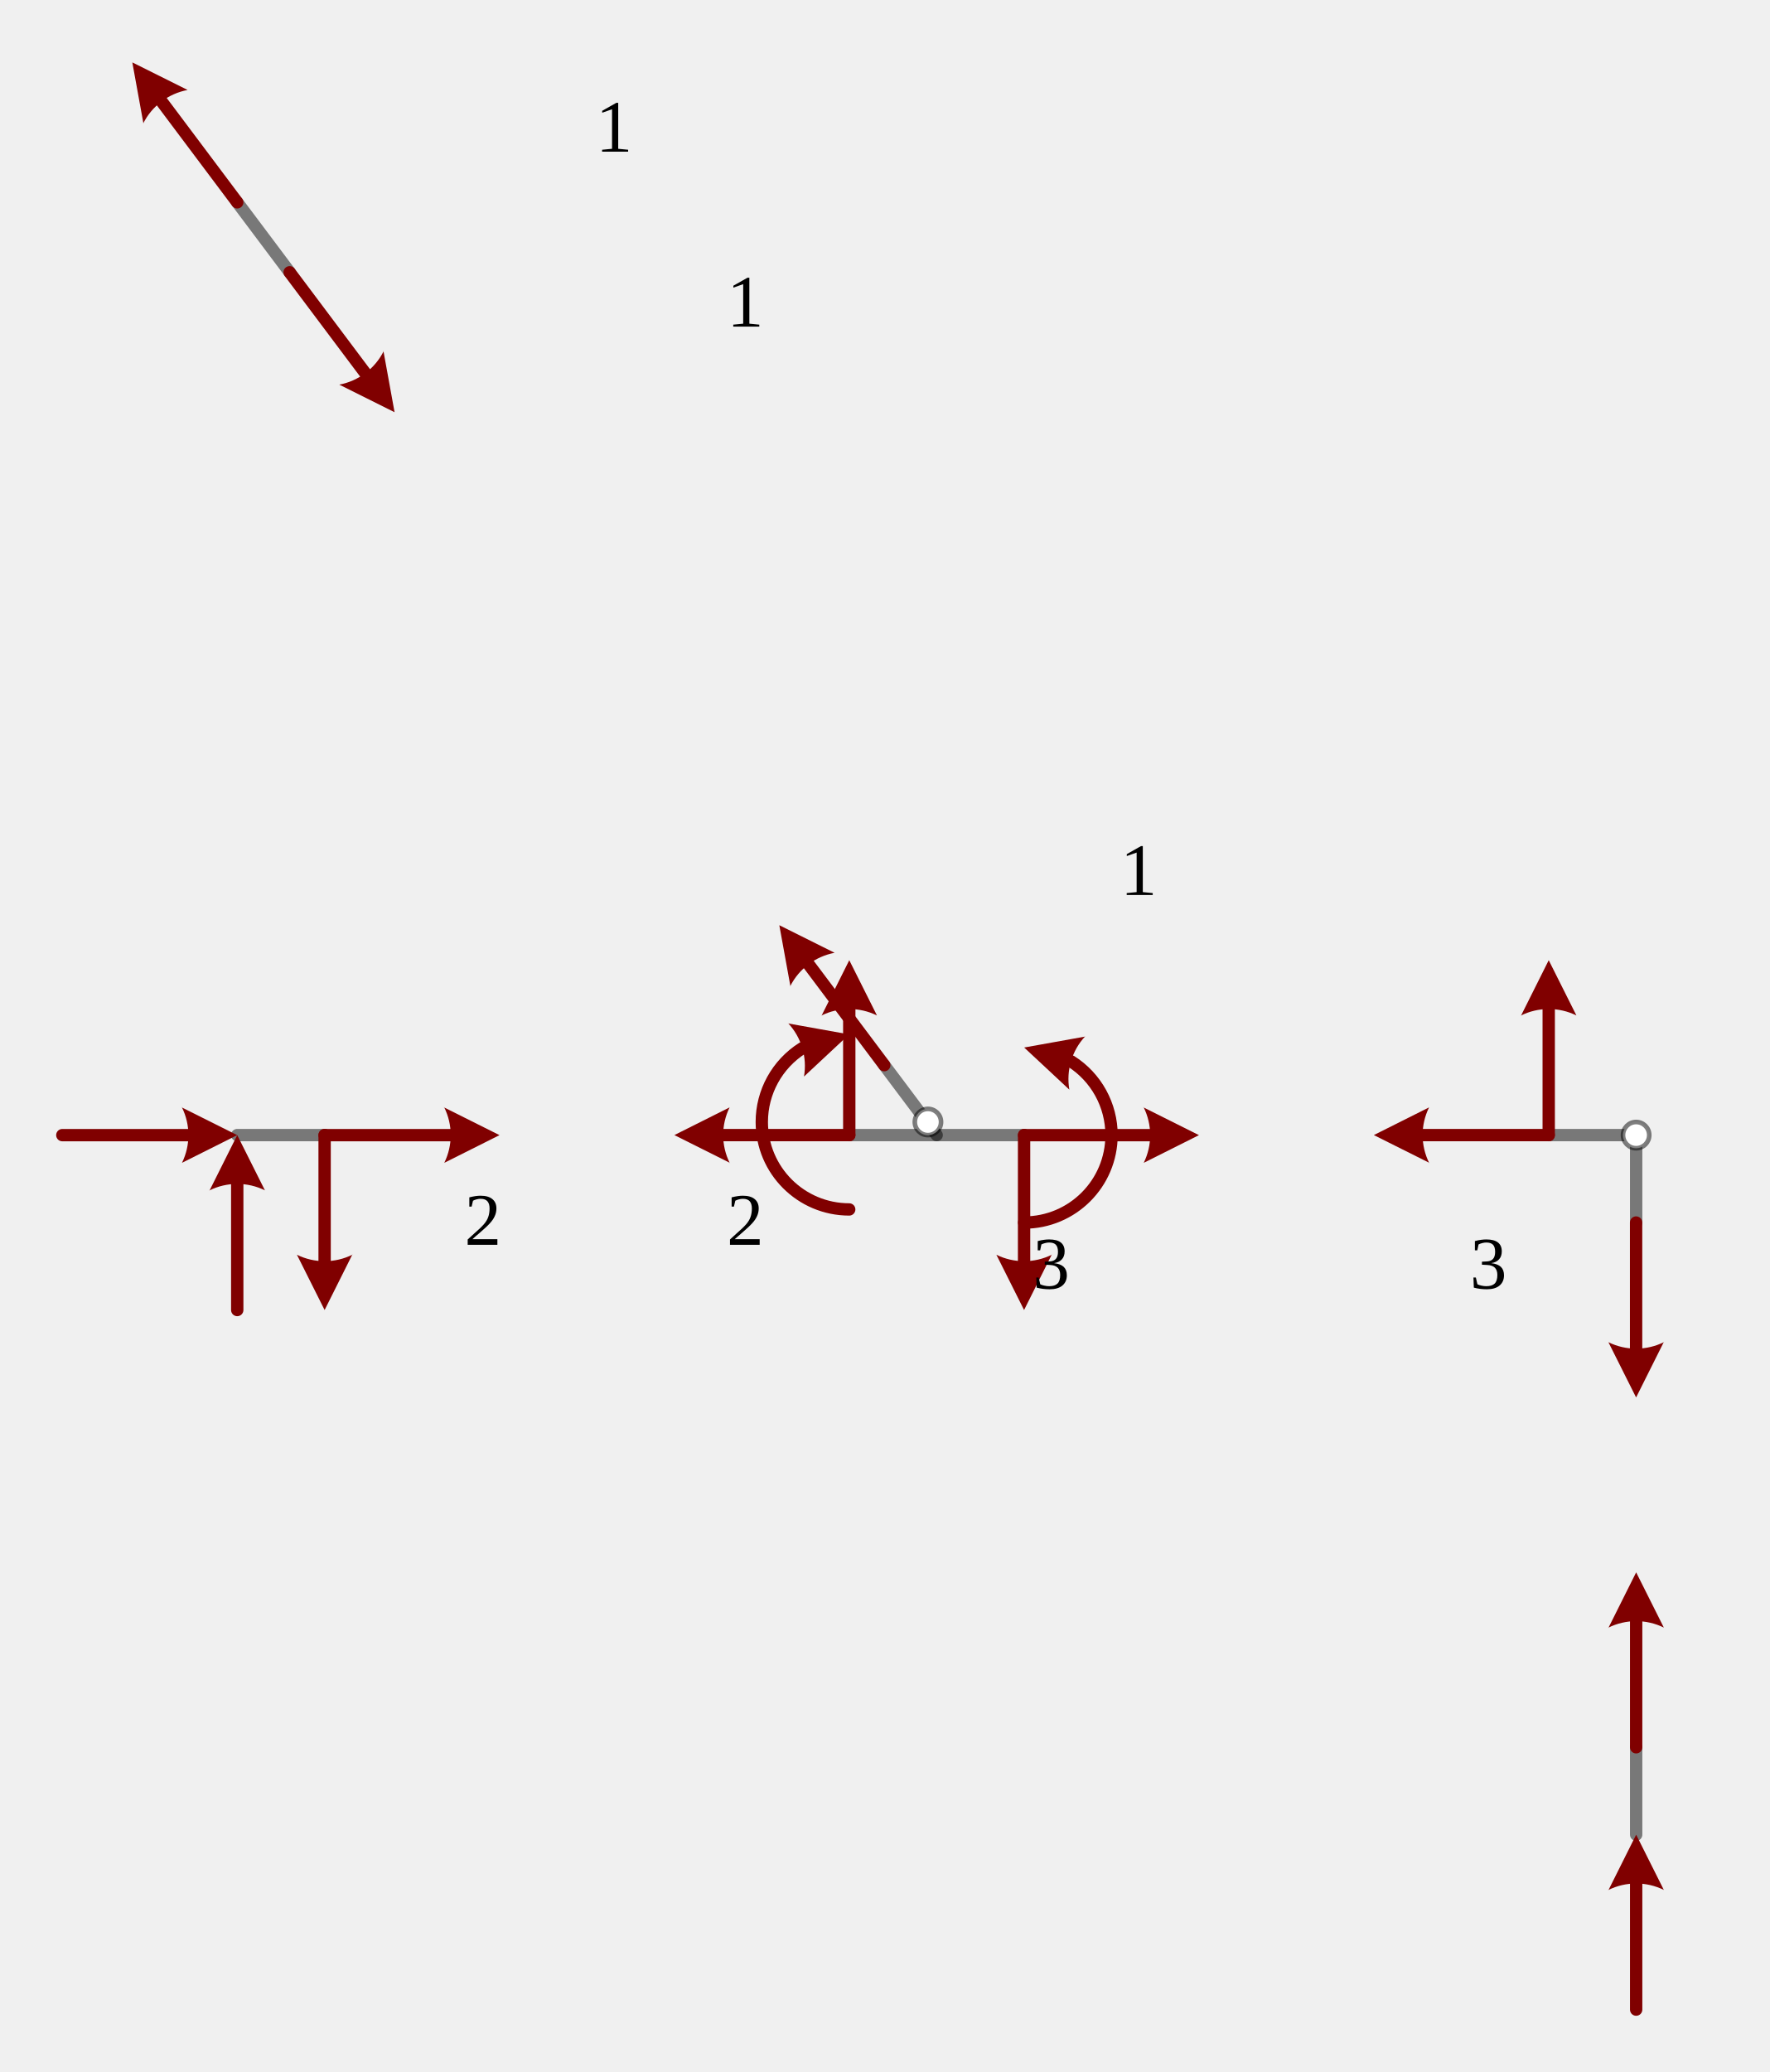
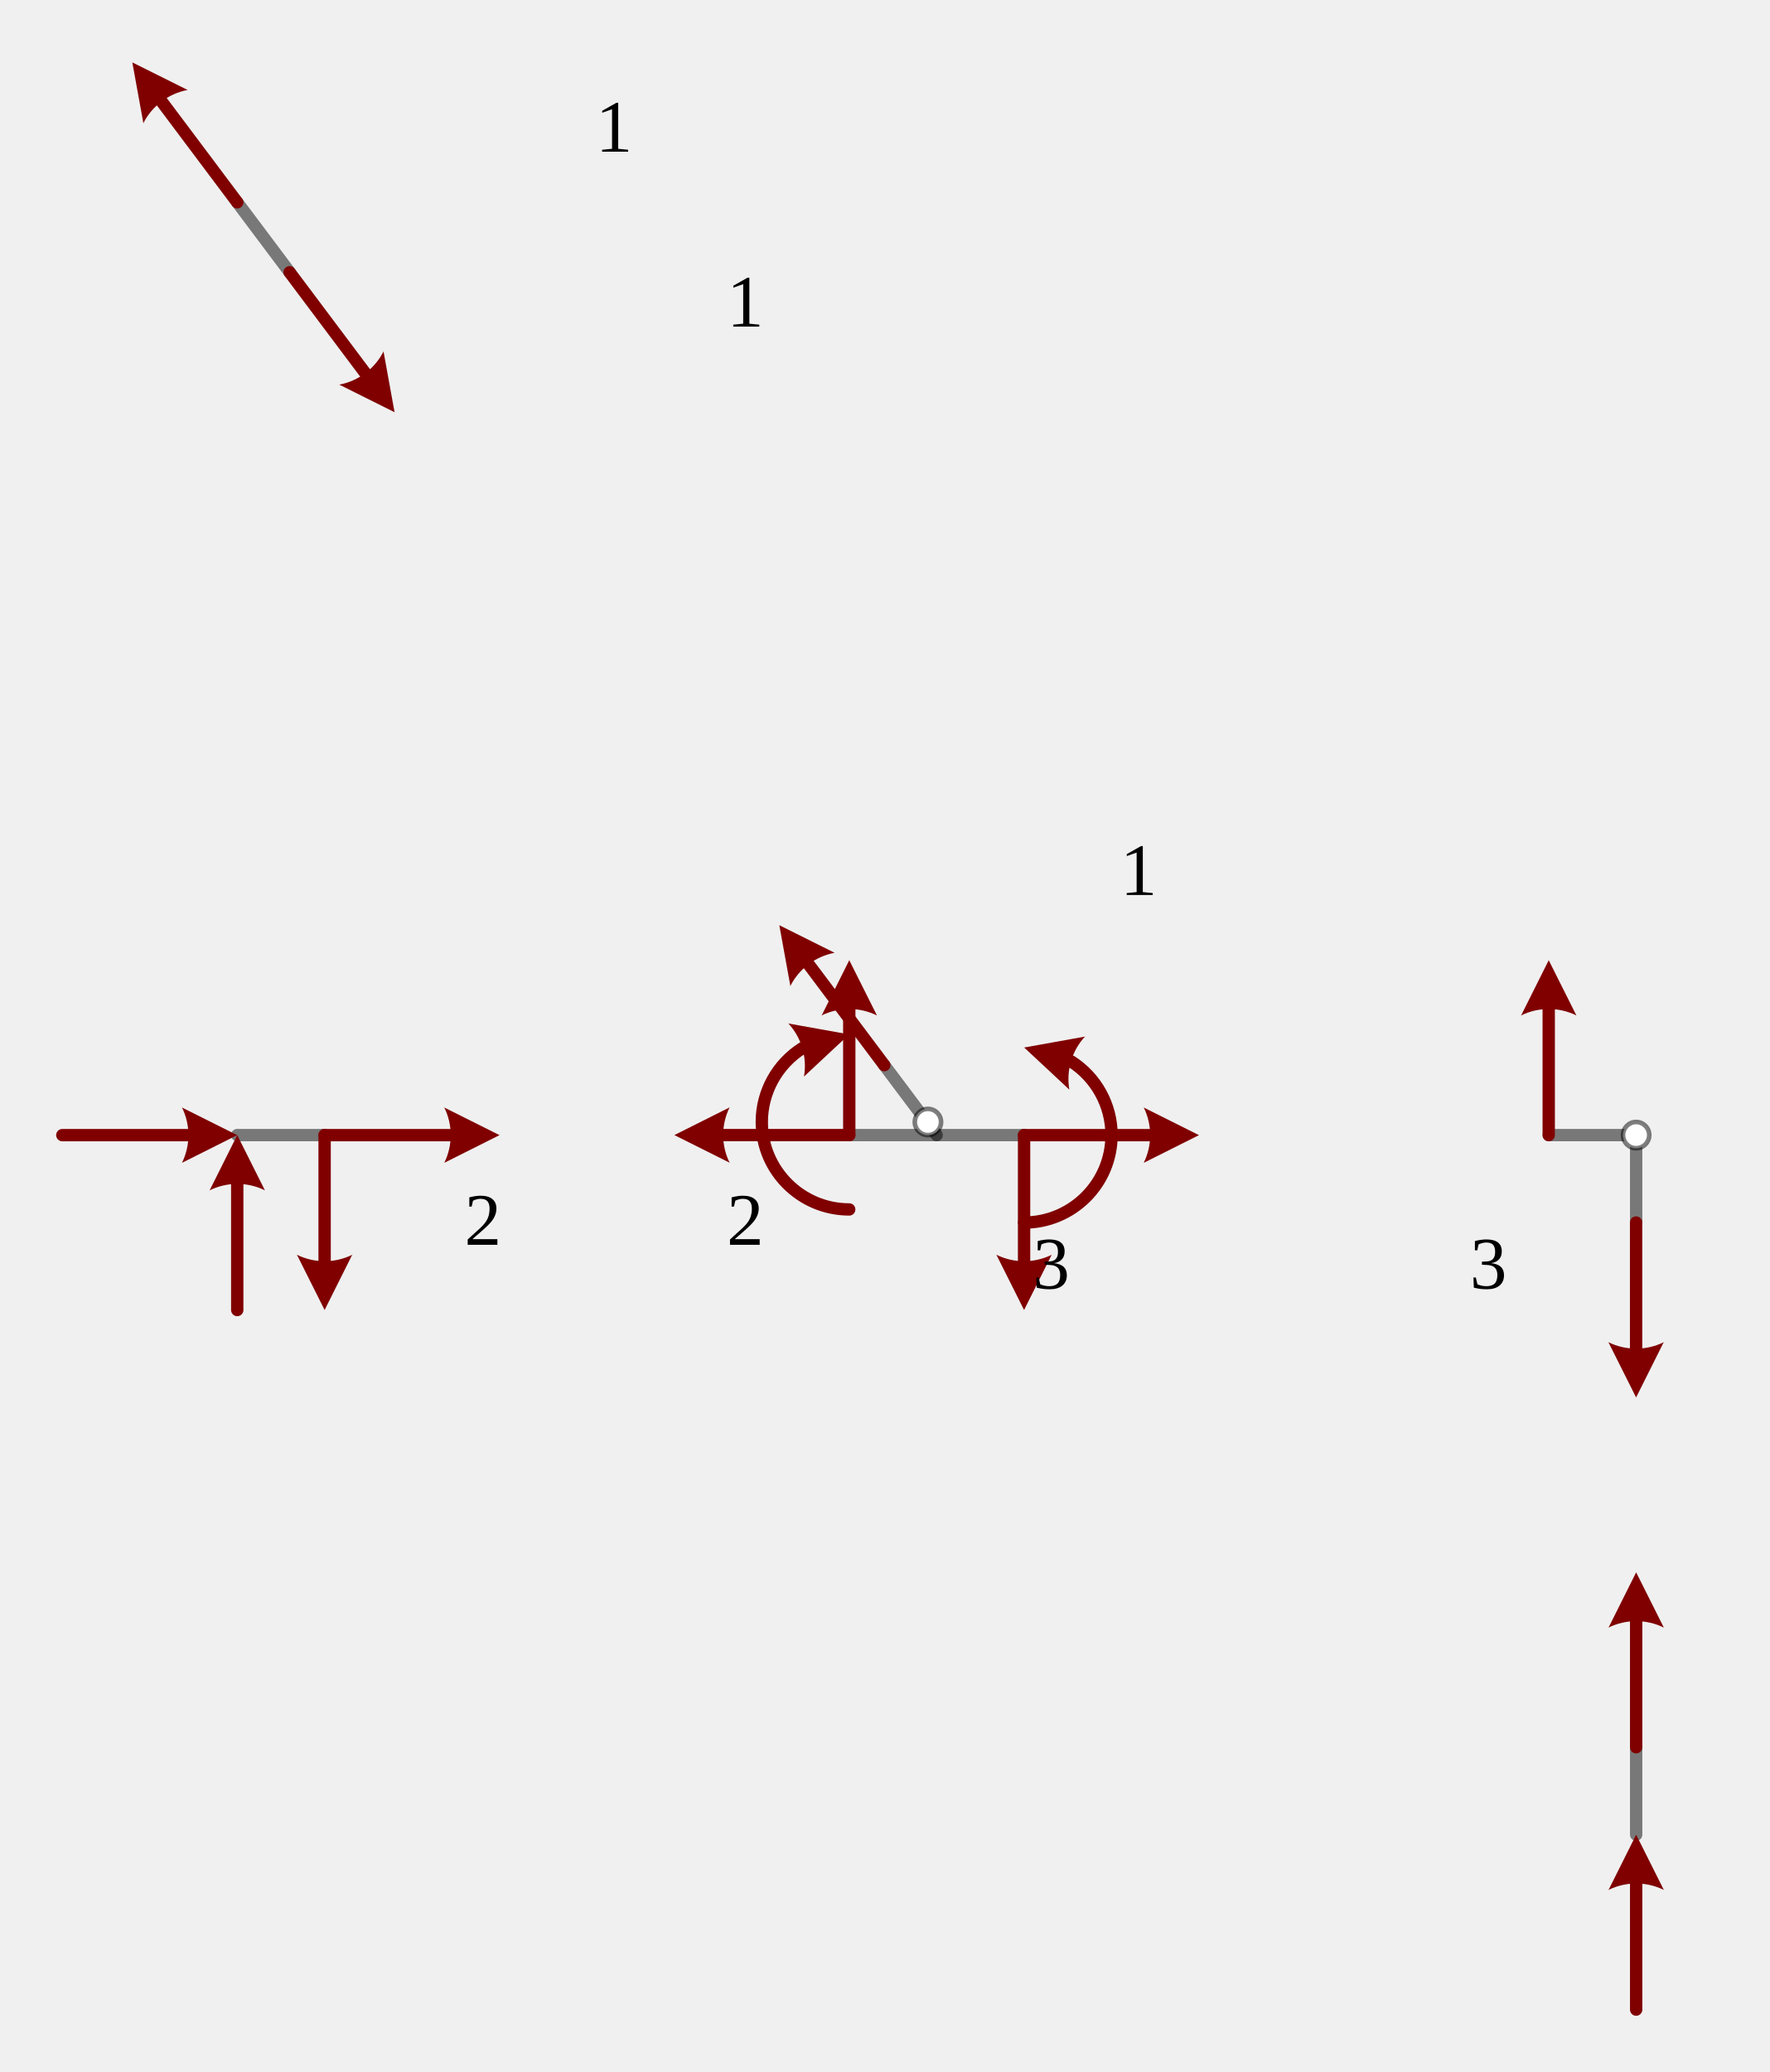
<svg xmlns="http://www.w3.org/2000/svg" xmlns:ns1="http://schemas.microsoft.com/visio/2003/SVGExtensions/" xmlns:xlink="http://www.w3.org/1999/xlink" width="3.984in" height="4.664in" viewBox="0 0 286.86 335.805" xml:space="preserve" color-interpolation-filters="sRGB" class="st8">
  <ns1:documentProperties ns1:langID="1043" ns1:metric="true" ns1:viewMarkup="false" />
  <style type="text/css">
	
		.st1 {stroke:#000000;stroke-linecap:round;stroke-linejoin:round;stroke-opacity:0.5;stroke-width:2}
		.st2 {fill:#ffffff;stroke:#000000;stroke-linecap:round;stroke-linejoin:round;stroke-opacity:0.5;stroke-width:0.75}
		.st3 {marker-start:url(#mrkr5-31);stroke:#800000;stroke-linecap:round;stroke-linejoin:round;stroke-width:2}
		.st4 {fill:#800000;fill-opacity:1;stroke:#800000;stroke-opacity:1;stroke-width:0.442}
- 		.st5 {marker-end:url(#mrkr5-112);stroke:#800000;stroke-linecap:round;stroke-linejoin:round;stroke-width:2}
+ 		.st5 {marker-end:url(#mrkr5-107);stroke:#800000;stroke-linecap:round;stroke-linejoin:round;stroke-width:2}
		.st6 {fill:none;stroke:none;stroke-linecap:round;stroke-linejoin:round;stroke-width:0.75}
		.st7 {fill:#000000;font-family:Times New Roman;font-size:1em}
		.st8 {fill:none;fill-rule:evenodd;font-size:12px;overflow:visible;stroke-linecap:square;stroke-miterlimit:3}
	
	</style>
  <defs id="Markers">
    <g id="lend5">
      <path d="M 2 1 L 0 0 L 1.981 -0.993 C 1.672 -0.365 1.673 0.373 1.985 1 " style="stroke:none" />
    </g>
    <marker id="mrkr5-31" class="st4" ns1:arrowType="5" ns1:arrowSize="2" ns1:setback="3.775" refX="3.775" orient="auto" markerUnits="strokeWidth" overflow="visible">
      <use xlink:href="#lend5" transform="scale(2.26) " />
    </marker>
-     <marker id="mrkr5-112" class="st4" ns1:arrowType="5" ns1:arrowSize="2" ns1:setback="3.775" refX="-3.775" orient="auto" markerUnits="strokeWidth" overflow="visible">
+     <marker id="mrkr5-107" class="st4" ns1:arrowType="5" ns1:arrowSize="2" ns1:setback="3.775" refX="-3.775" orient="auto" markerUnits="strokeWidth" overflow="visible">
      <use xlink:href="#lend5" transform="scale(-2.26,-2.26) " />
    </marker>
  </defs>
  <g ns1:mID="0" ns1:index="1" ns1:groupContext="foregroundPage">
    <ns1:pageProperties ns1:drawingScale="0.0393701" ns1:pageScale="0.0393701" ns1:drawingUnits="24" ns1:shadowOffsetX="8.50394" ns1:shadowOffsetY="-8.50394" />
    <g id="shape177-1" ns1:mID="177" ns1:groupContext="shape" transform="translate(307.097,-168.699) rotate(53.1301)">
      <path d="M0 335.8 L14.17 335.8" class="st1" />
    </g>
    <g id="shape178-4" ns1:mID="178" ns1:groupContext="shape" transform="translate(38.4535,-151.839)">
      <path d="M0 335.8 L14.17 335.8" class="st1" />
    </g>
    <g id="shape179-7" ns1:mID="179" ns1:groupContext="shape" transform="translate(137.666,-151.839)">
      <path d="M0 335.8 L28.35 335.8" class="st1" />
    </g>
    <g id="shape180-10" ns1:mID="180" ns1:groupContext="shape" transform="translate(411.979,-28.8561) rotate(53.1301)">
      <path d="M0 335.8 L14.17 335.8" class="st1" />
    </g>
    <g id="shape181-13" ns1:mID="181" ns1:groupContext="shape" transform="translate(148.296,-151.839)">
      <ellipse cx="2.126" cy="333.679" rx="2.126" ry="2.126" class="st2" />
    </g>
    <g id="shape182-15" ns1:mID="182" ns1:groupContext="shape" transform="translate(601.03,183.965) rotate(90)">
      <path d="M0 335.8 L14.17 335.8" class="st1" />
    </g>
    <g id="shape183-18" ns1:mID="183" ns1:groupContext="shape" transform="translate(601.03,283.178) rotate(90)">
      <path d="M0 335.8 L14.17 335.8" class="st1" />
    </g>
    <g id="shape184-21" ns1:mID="184" ns1:groupContext="shape" transform="translate(251.052,-151.839)">
      <path d="M0 335.8 L14.17 335.8" class="st1" />
    </g>
    <g id="shape185-24" ns1:mID="185" ns1:groupContext="shape" transform="translate(263.099,-149.713)">
      <ellipse cx="2.126" cy="333.679" rx="2.126" ry="2.126" class="st2" />
    </g>
    <g id="shape194-26" ns1:mID="194" ns1:groupContext="shape" transform="translate(-204.678,268.283) rotate(-126.87)">
      <path d="M7.55 335.8 L7.91 335.8 L28.35 335.8" class="st3" />
    </g>
    <g id="shape195-32" ns1:mID="195" ns1:groupContext="shape" transform="translate(394.971,-51.5332) rotate(53.1301)">
      <path d="M7.55 335.8 L7.91 335.8 L28.35 335.8" class="st3" />
    </g>
    <g id="shape196-37" ns1:mID="196" ns1:groupContext="shape" transform="translate(290.089,-191.376) rotate(53.1301)">
      <path d="M7.55 335.8 L7.91 335.8 L28.35 335.8" class="st3" />
    </g>
    <g id="shape197-42" ns1:mID="197" ns1:groupContext="shape" transform="translate(109.32,-151.839)">
      <path d="M7.55 335.8 L7.91 335.8 L28.35 335.8" class="st3" />
    </g>
    <g id="shape198-47" ns1:mID="198" ns1:groupContext="shape" transform="translate(194.359,519.77) rotate(180)">
      <path d="M7.55 335.8 L7.91 335.8 L28.35 335.8" class="st3" />
    </g>
    <g id="shape199-52" ns1:mID="199" ns1:groupContext="shape" transform="translate(80.9732,519.77) rotate(180)">
      <path d="M7.55 335.8 L7.91 335.8 L28.35 335.8" class="st3" />
    </g>
-     <g id="shape200-57" ns1:mID="200" ns1:groupContext="shape" transform="translate(222.705,-151.839)">
+     <g id="shape201-57" ns1:mID="201" ns1:groupContext="shape" transform="translate(-70.5795,226.485) rotate(-90)">
      <path d="M7.55 335.8 L7.91 335.8 L28.35 335.8" class="st3" />
    </g>
-     <g id="shape201-62" ns1:mID="201" ns1:groupContext="shape" transform="translate(-70.5795,226.485) rotate(-90)">
+     <g id="shape202-62" ns1:mID="202" ns1:groupContext="shape" transform="translate(601.03,254.831) rotate(90)">
      <path d="M7.55 335.8 L7.91 335.8 L28.35 335.8" class="st3" />
    </g>
-     <g id="shape202-67" ns1:mID="202" ns1:groupContext="shape" transform="translate(601.03,254.831) rotate(90)">
+     <g id="shape203-67" ns1:mID="203" ns1:groupContext="shape" transform="translate(601.03,297.351) rotate(90)">
      <path d="M7.55 335.8 L7.91 335.8 L28.35 335.8" class="st3" />
    </g>
-     <g id="shape203-72" ns1:mID="203" ns1:groupContext="shape" transform="translate(601.03,297.351) rotate(90)">
+     <g id="shape204-72" ns1:mID="204" ns1:groupContext="shape" transform="translate(586.856,155.619) rotate(90)">
      <path d="M7.55 335.8 L7.91 335.8 L28.35 335.8" class="st3" />
    </g>
-     <g id="shape204-77" ns1:mID="204" ns1:groupContext="shape" transform="translate(586.856,155.619) rotate(90)">
+     <g id="shape205-77" ns1:mID="205" ns1:groupContext="shape" transform="translate(-169.792,212.312) rotate(-90)">
      <path d="M7.55 335.8 L7.91 335.8 L28.35 335.8" class="st3" />
    </g>
-     <g id="shape205-82" ns1:mID="205" ns1:groupContext="shape" transform="translate(-169.792,212.312) rotate(-90)">
+     <g id="shape206-82" ns1:mID="206" ns1:groupContext="shape" transform="translate(-283.178,212.312) rotate(-90)">
      <path d="M7.55 335.8 L7.91 335.8 L28.35 335.8" class="st3" />
    </g>
-     <g id="shape206-87" ns1:mID="206" ns1:groupContext="shape" transform="translate(-283.178,212.312) rotate(-90)">
+     <g id="shape207-87" ns1:mID="207" ns1:groupContext="shape" transform="translate(473.471,155.619) rotate(90)">
      <path d="M7.55 335.8 L7.91 335.8 L28.35 335.8" class="st3" />
    </g>
-     <g id="shape207-92" ns1:mID="207" ns1:groupContext="shape" transform="translate(473.471,155.619) rotate(90)">
+     <g id="shape208-92" ns1:mID="208" ns1:groupContext="shape" transform="translate(374.258,183.965) rotate(90)">
      <path d="M7.55 335.8 L7.91 335.8 L28.35 335.8" class="st3" />
    </g>
-     <g id="shape208-97" ns1:mID="208" ns1:groupContext="shape" transform="translate(374.258,183.965) rotate(90)">
+     <g id="shape209-97" ns1:mID="209" ns1:groupContext="shape" transform="translate(38.4535,519.77) rotate(180)">
      <path d="M7.55 335.8 L7.91 335.8 L28.35 335.8" class="st3" />
    </g>
-     <g id="shape209-102" ns1:mID="209" ns1:groupContext="shape" transform="translate(38.4535,519.77) rotate(180)">
-       <path d="M7.55 335.8 L7.91 335.8 L28.35 335.8" class="st3" />
-     </g>
-     <g id="shape210-107" ns1:mID="210" ns1:groupContext="shape" transform="translate(-198.139,196.013) rotate(-90)">
+     <g id="shape210-102" ns1:mID="210" ns1:groupContext="shape" transform="translate(-198.139,196.013) rotate(-90)">
      <path d="M-0 335.8 A14.173 14.173 0 0 1 14.17 321.63 A14.173 14.173 0 0 1 26.14 328.21 L26.24 328.55" class="st5" />
    </g>
-     <g id="shape211-113" ns1:mID="211" ns1:groupContext="shape" transform="translate(501.817,198.139) rotate(90) scale(-1,1)">
+     <g id="shape211-108" ns1:mID="211" ns1:groupContext="shape" transform="translate(501.817,198.139) rotate(90) scale(-1,1)">
      <path d="M-0 335.8 A14.173 14.173 0 0 1 14.17 321.63 A14.173 14.173 0 0 1 26.14 328.21 L26.24 328.55" class="st5" />
    </g>
-     <g id="shape229-118" ns1:mID="229" ns1:groupContext="shape" transform="translate(38.4535,-307.745)">
+     <g id="shape229-113" ns1:mID="229" ns1:groupContext="shape" transform="translate(38.4535,-307.745)">
      <ns1:textBlock ns1:margins="rect(4,4,4,4)" ns1:tabSpace="42.5197" />
      <ns1:textRect cx="7.087" cy="328.718" width="14.18" height="14.173" />
      <rect x="0" y="321.631" width="14.173" height="14.173" class="st6" />
      <text x="4.09" y="332.32" class="st7" ns1:langID="1043">
        <ns1:paragraph ns1:horizAlign="1" />
        <ns1:tabList />1</text>
    </g>
-     <g id="shape231-121" ns1:mID="231" ns1:groupContext="shape" transform="translate(59.7133,-279.398)">
+     <g id="shape231-116" ns1:mID="231" ns1:groupContext="shape" transform="translate(59.7133,-279.398)">
      <ns1:textBlock ns1:margins="rect(4,4,4,4)" ns1:tabSpace="42.5197" />
      <ns1:textRect cx="7.087" cy="328.718" width="14.18" height="14.173" />
      <rect x="0" y="321.631" width="14.173" height="14.173" class="st6" />
      <text x="4.09" y="332.32" class="st7" ns1:langID="1043">
        <ns1:paragraph ns1:horizAlign="1" />
        <ns1:tabList />1</text>
    </g>
-     <g id="shape232-124" ns1:mID="232" ns1:groupContext="shape" transform="translate(17.1936,-130.579)">
+     <g id="shape232-119" ns1:mID="232" ns1:groupContext="shape" transform="translate(17.1936,-130.579)">
      <ns1:textBlock ns1:margins="rect(4,4,4,4)" ns1:tabSpace="42.5197" />
      <ns1:textRect cx="7.087" cy="328.718" width="14.18" height="14.173" />
      <rect x="0" y="321.631" width="14.173" height="14.173" class="st6" />
      <text x="4.09" y="332.32" class="st7" ns1:langID="1043">
        <ns1:paragraph ns1:horizAlign="1" />
        <ns1:tabList />2</text>
    </g>
-     <g id="shape233-127" ns1:mID="233" ns1:groupContext="shape" transform="translate(59.7133,-130.579)">
+     <g id="shape233-122" ns1:mID="233" ns1:groupContext="shape" transform="translate(59.7133,-130.579)">
      <ns1:textBlock ns1:margins="rect(4,4,4,4)" ns1:tabSpace="42.5197" />
      <ns1:textRect cx="7.087" cy="328.718" width="14.18" height="14.173" />
      <rect x="0" y="321.631" width="14.173" height="14.173" class="st6" />
      <text x="4.09" y="332.32" class="st7" ns1:langID="1043">
        <ns1:paragraph ns1:horizAlign="1" />
        <ns1:tabList />2</text>
    </g>
-     <g id="shape234-130" ns1:mID="234" ns1:groupContext="shape" transform="translate(109.32,-123.493)">
+     <g id="shape234-125" ns1:mID="234" ns1:groupContext="shape" transform="translate(109.32,-123.493)">
      <ns1:textBlock ns1:margins="rect(4,4,4,4)" ns1:tabSpace="42.5197" />
      <ns1:textRect cx="7.087" cy="328.718" width="14.18" height="14.173" />
      <rect x="0" y="321.631" width="14.173" height="14.173" class="st6" />
      <text x="4.09" y="332.32" class="st7" ns1:langID="1043">
        <ns1:paragraph ns1:horizAlign="1" />
        <ns1:tabList />3</text>
    </g>
-     <g id="shape235-133" ns1:mID="235" ns1:groupContext="shape" transform="translate(180.186,-123.493)">
+     <g id="shape235-128" ns1:mID="235" ns1:groupContext="shape" transform="translate(180.186,-123.493)">
      <ns1:textBlock ns1:margins="rect(4,4,4,4)" ns1:tabSpace="42.5197" />
      <ns1:textRect cx="7.087" cy="328.718" width="14.18" height="14.173" />
      <rect x="0" y="321.631" width="14.173" height="14.173" class="st6" />
      <text x="4.09" y="332.32" class="st7" ns1:langID="1043">
        <ns1:paragraph ns1:horizAlign="1" />
        <ns1:tabList />3</text>
    </g>
-     <g id="shape236-136" ns1:mID="236" ns1:groupContext="shape" transform="translate(229.792,-158.926)">
-       <ns1:textBlock ns1:margins="rect(4,4,4,4)" ns1:tabSpace="42.5197" />
-       <ns1:textRect cx="7.087" cy="328.718" width="14.18" height="14.173" />
-       <rect x="0" y="321.631" width="14.173" height="14.173" class="st6" />
-       <text x="4.09" y="332.32" class="st7" ns1:langID="1043">
-         <ns1:paragraph ns1:horizAlign="1" />
-         <ns1:tabList />2</text>
-     </g>
-     <g id="shape237-139" ns1:mID="237" ns1:groupContext="shape" transform="translate(272.312,-114.28)">
+     <g id="shape236-131" ns1:mID="236" ns1:groupContext="shape" transform="translate(229.792,-158.926)">
      <ns1:textBlock ns1:margins="rect(4,4,4,4)" ns1:tabSpace="42.5197" />
      <ns1:textRect cx="7.087" cy="328.718" width="14.18" height="14.173" />
      <rect x="0" y="321.631" width="14.173" height="14.173" class="st6" />
      <text x="4.09" y="332.32" class="st7" ns1:langID="1043">
        <ns1:paragraph ns1:horizAlign="1" />
        <ns1:tabList />1</text>
    </g>
-     <g id="shape238-142" ns1:mID="238" ns1:groupContext="shape" transform="translate(272.312,-17.1936)">
+     <g id="shape237-134" ns1:mID="237" ns1:groupContext="shape" transform="translate(272.312,-114.28)">
      <ns1:textBlock ns1:margins="rect(4,4,4,4)" ns1:tabSpace="42.5197" />
      <ns1:textRect cx="7.087" cy="328.718" width="14.18" height="14.173" />
      <rect x="0" y="321.631" width="14.173" height="14.173" class="st6" />
      <text x="4.09" y="332.32" class="st7" ns1:langID="1043">
        <ns1:paragraph ns1:horizAlign="1" />
        <ns1:tabList />1</text>
    </g>
-     <g id="shape239-145" ns1:mID="239" ns1:groupContext="shape" transform="translate(272.312,-59.7133)">
+     <g id="shape238-137" ns1:mID="238" ns1:groupContext="shape" transform="translate(272.312,-17.1936)">
      <ns1:textBlock ns1:margins="rect(4,4,4,4)" ns1:tabSpace="42.5197" />
      <ns1:textRect cx="7.087" cy="328.718" width="14.18" height="14.173" />
      <rect x="0" y="321.631" width="14.173" height="14.173" class="st6" />
      <text x="4.09" y="332.32" class="st7" ns1:langID="1043">
        <ns1:paragraph ns1:horizAlign="1" />
        <ns1:tabList />1</text>
    </g>
-     <g id="shape240-148" ns1:mID="240" ns1:groupContext="shape" transform="translate(123.493,-187.272)">
+     <g id="shape239-140" ns1:mID="239" ns1:groupContext="shape" transform="translate(272.312,-59.7133)">
+       <ns1:textBlock ns1:margins="rect(4,4,4,4)" ns1:tabSpace="42.5197" />
+       <ns1:textRect cx="7.087" cy="328.718" width="14.18" height="14.173" />
+       <rect x="0" y="321.631" width="14.173" height="14.173" class="st6" />
+       <text x="4.09" y="332.32" class="st7" ns1:langID="1043">
+         <ns1:paragraph ns1:horizAlign="1" />
+         <ns1:tabList />1</text>
+     </g>
+     <g id="shape240-143" ns1:mID="240" ns1:groupContext="shape" transform="translate(123.493,-187.272)">
      <ns1:textBlock ns1:margins="rect(4,4,4,4)" ns1:tabSpace="42.5197" />
      <ns1:textRect cx="7.087" cy="328.718" width="14.18" height="14.173" />
      <rect x="0" y="321.631" width="14.173" height="14.173" class="st6" />
      <text x="4.09" y="332.32" class="st7" ns1:langID="1043">
        <ns1:paragraph ns1:horizAlign="1" />
        <ns1:tabList />1</text>
    </g>
  </g>
</svg>
